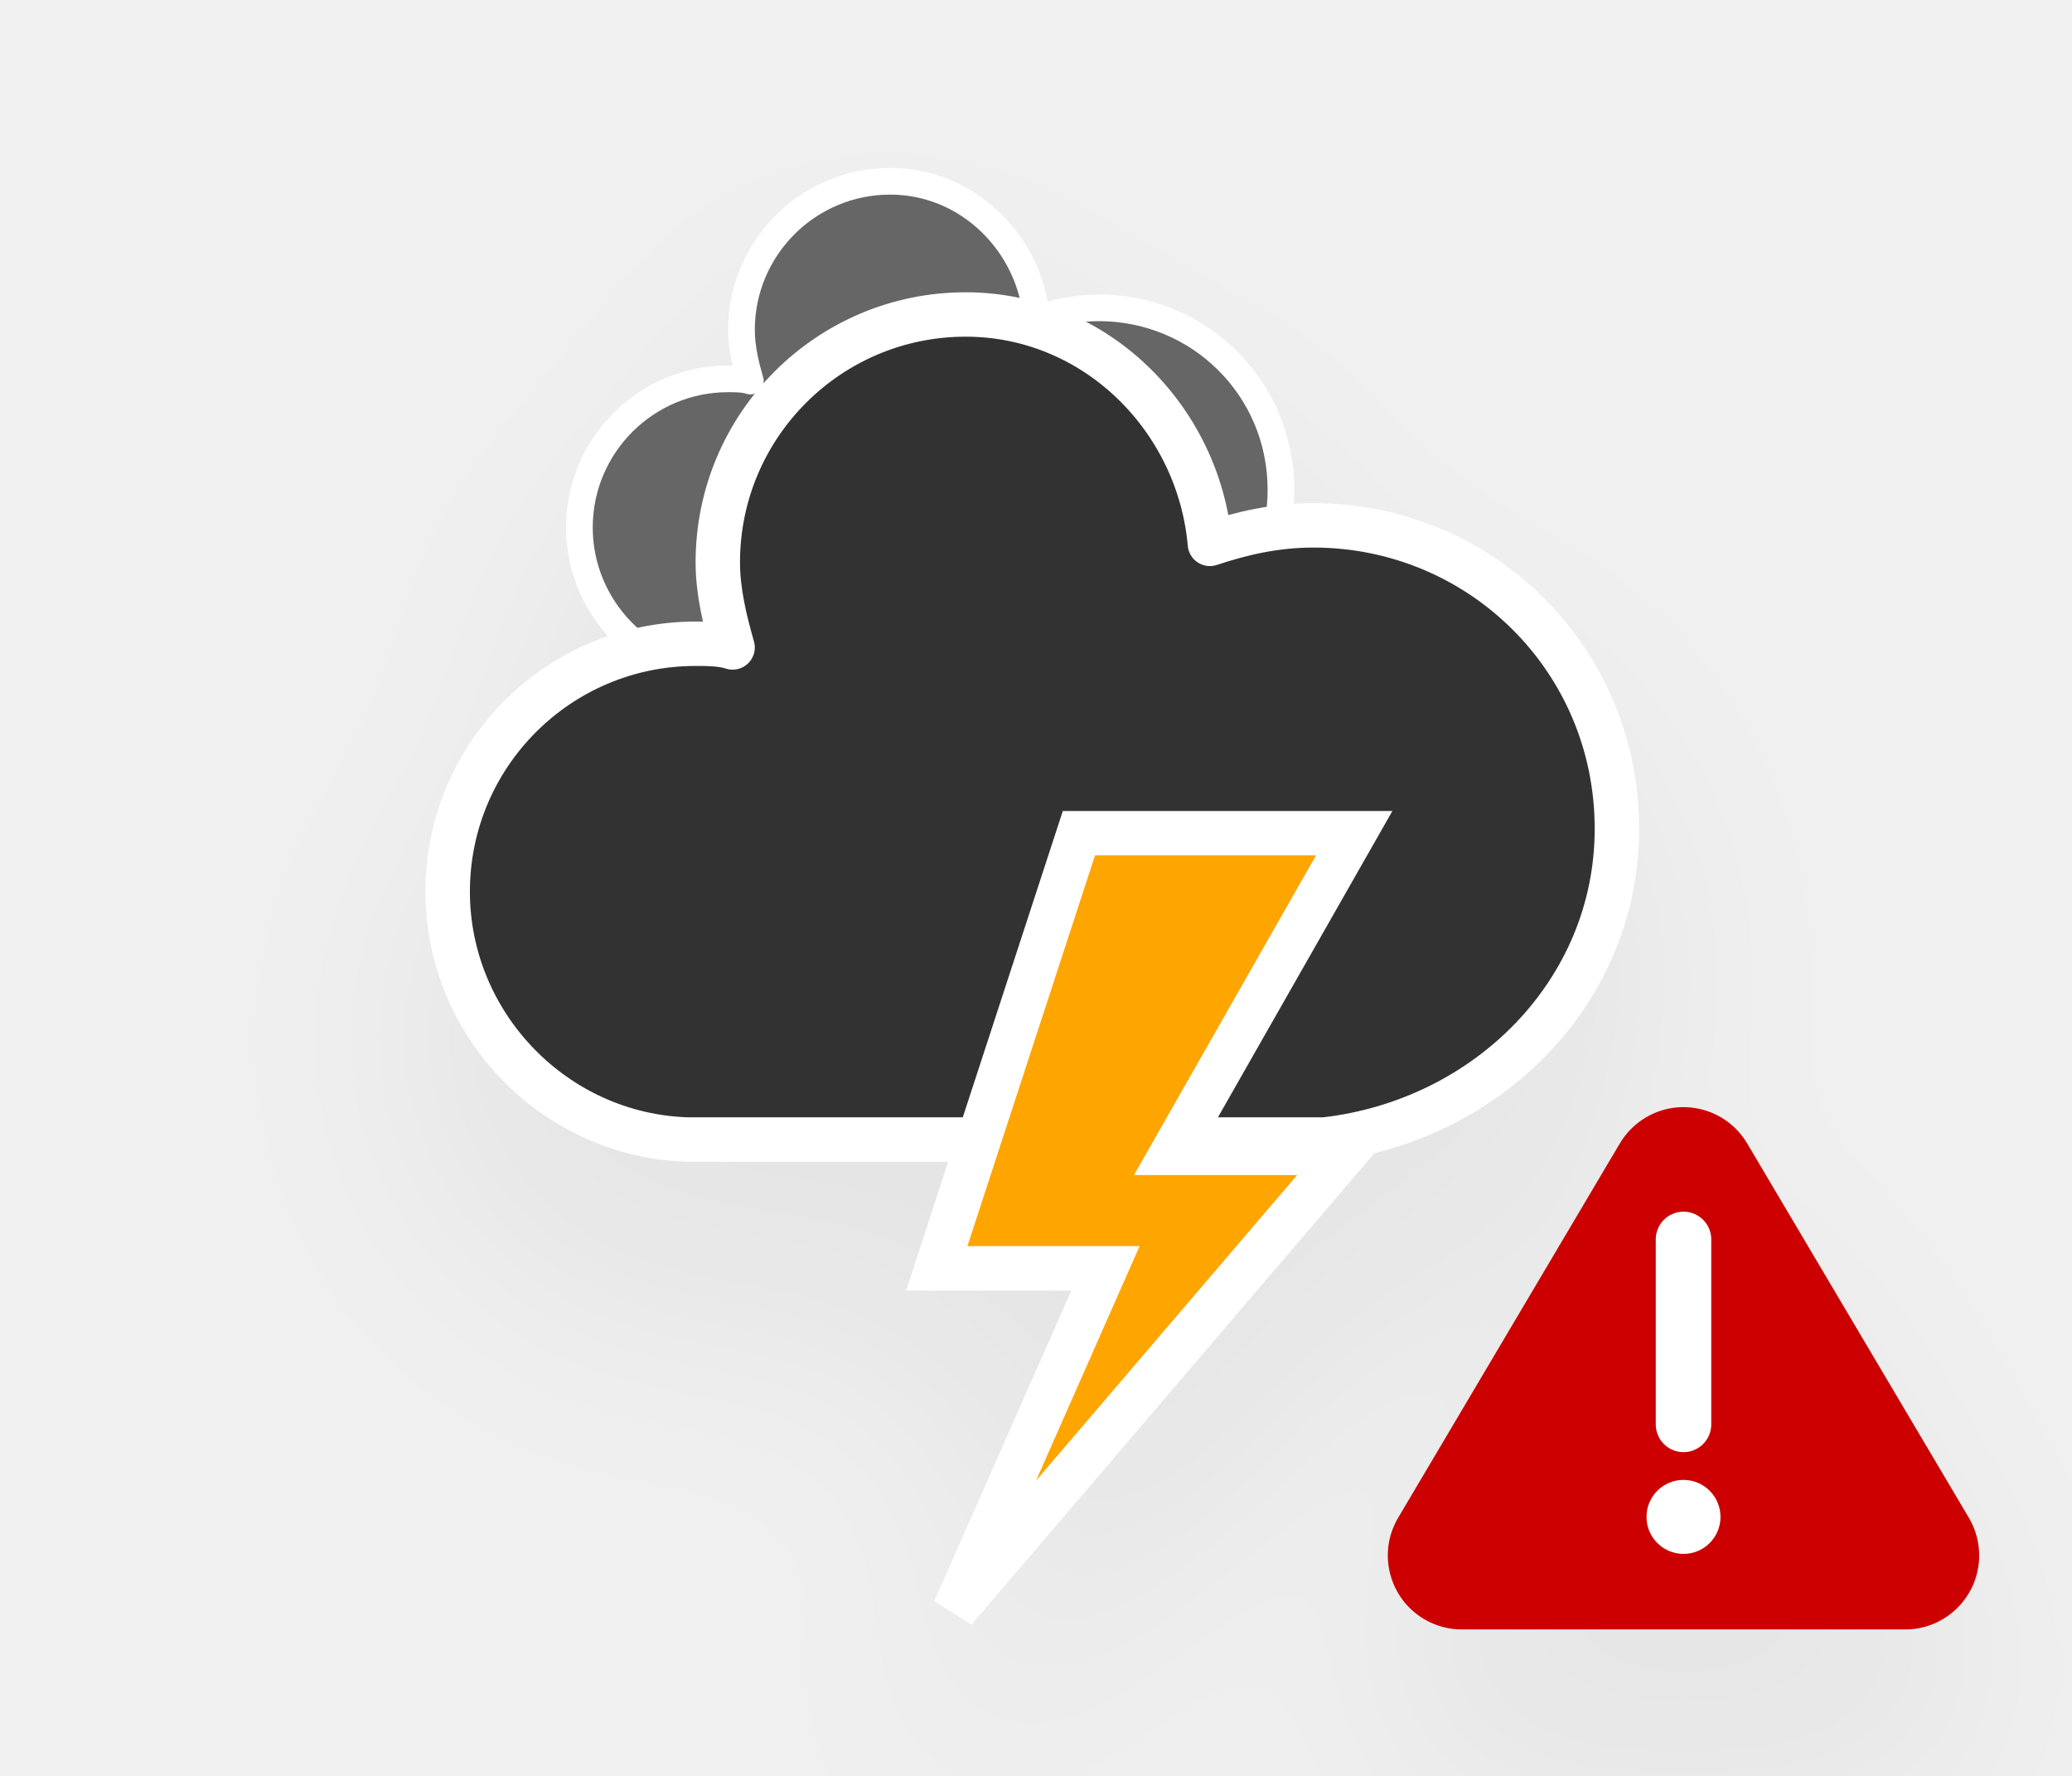
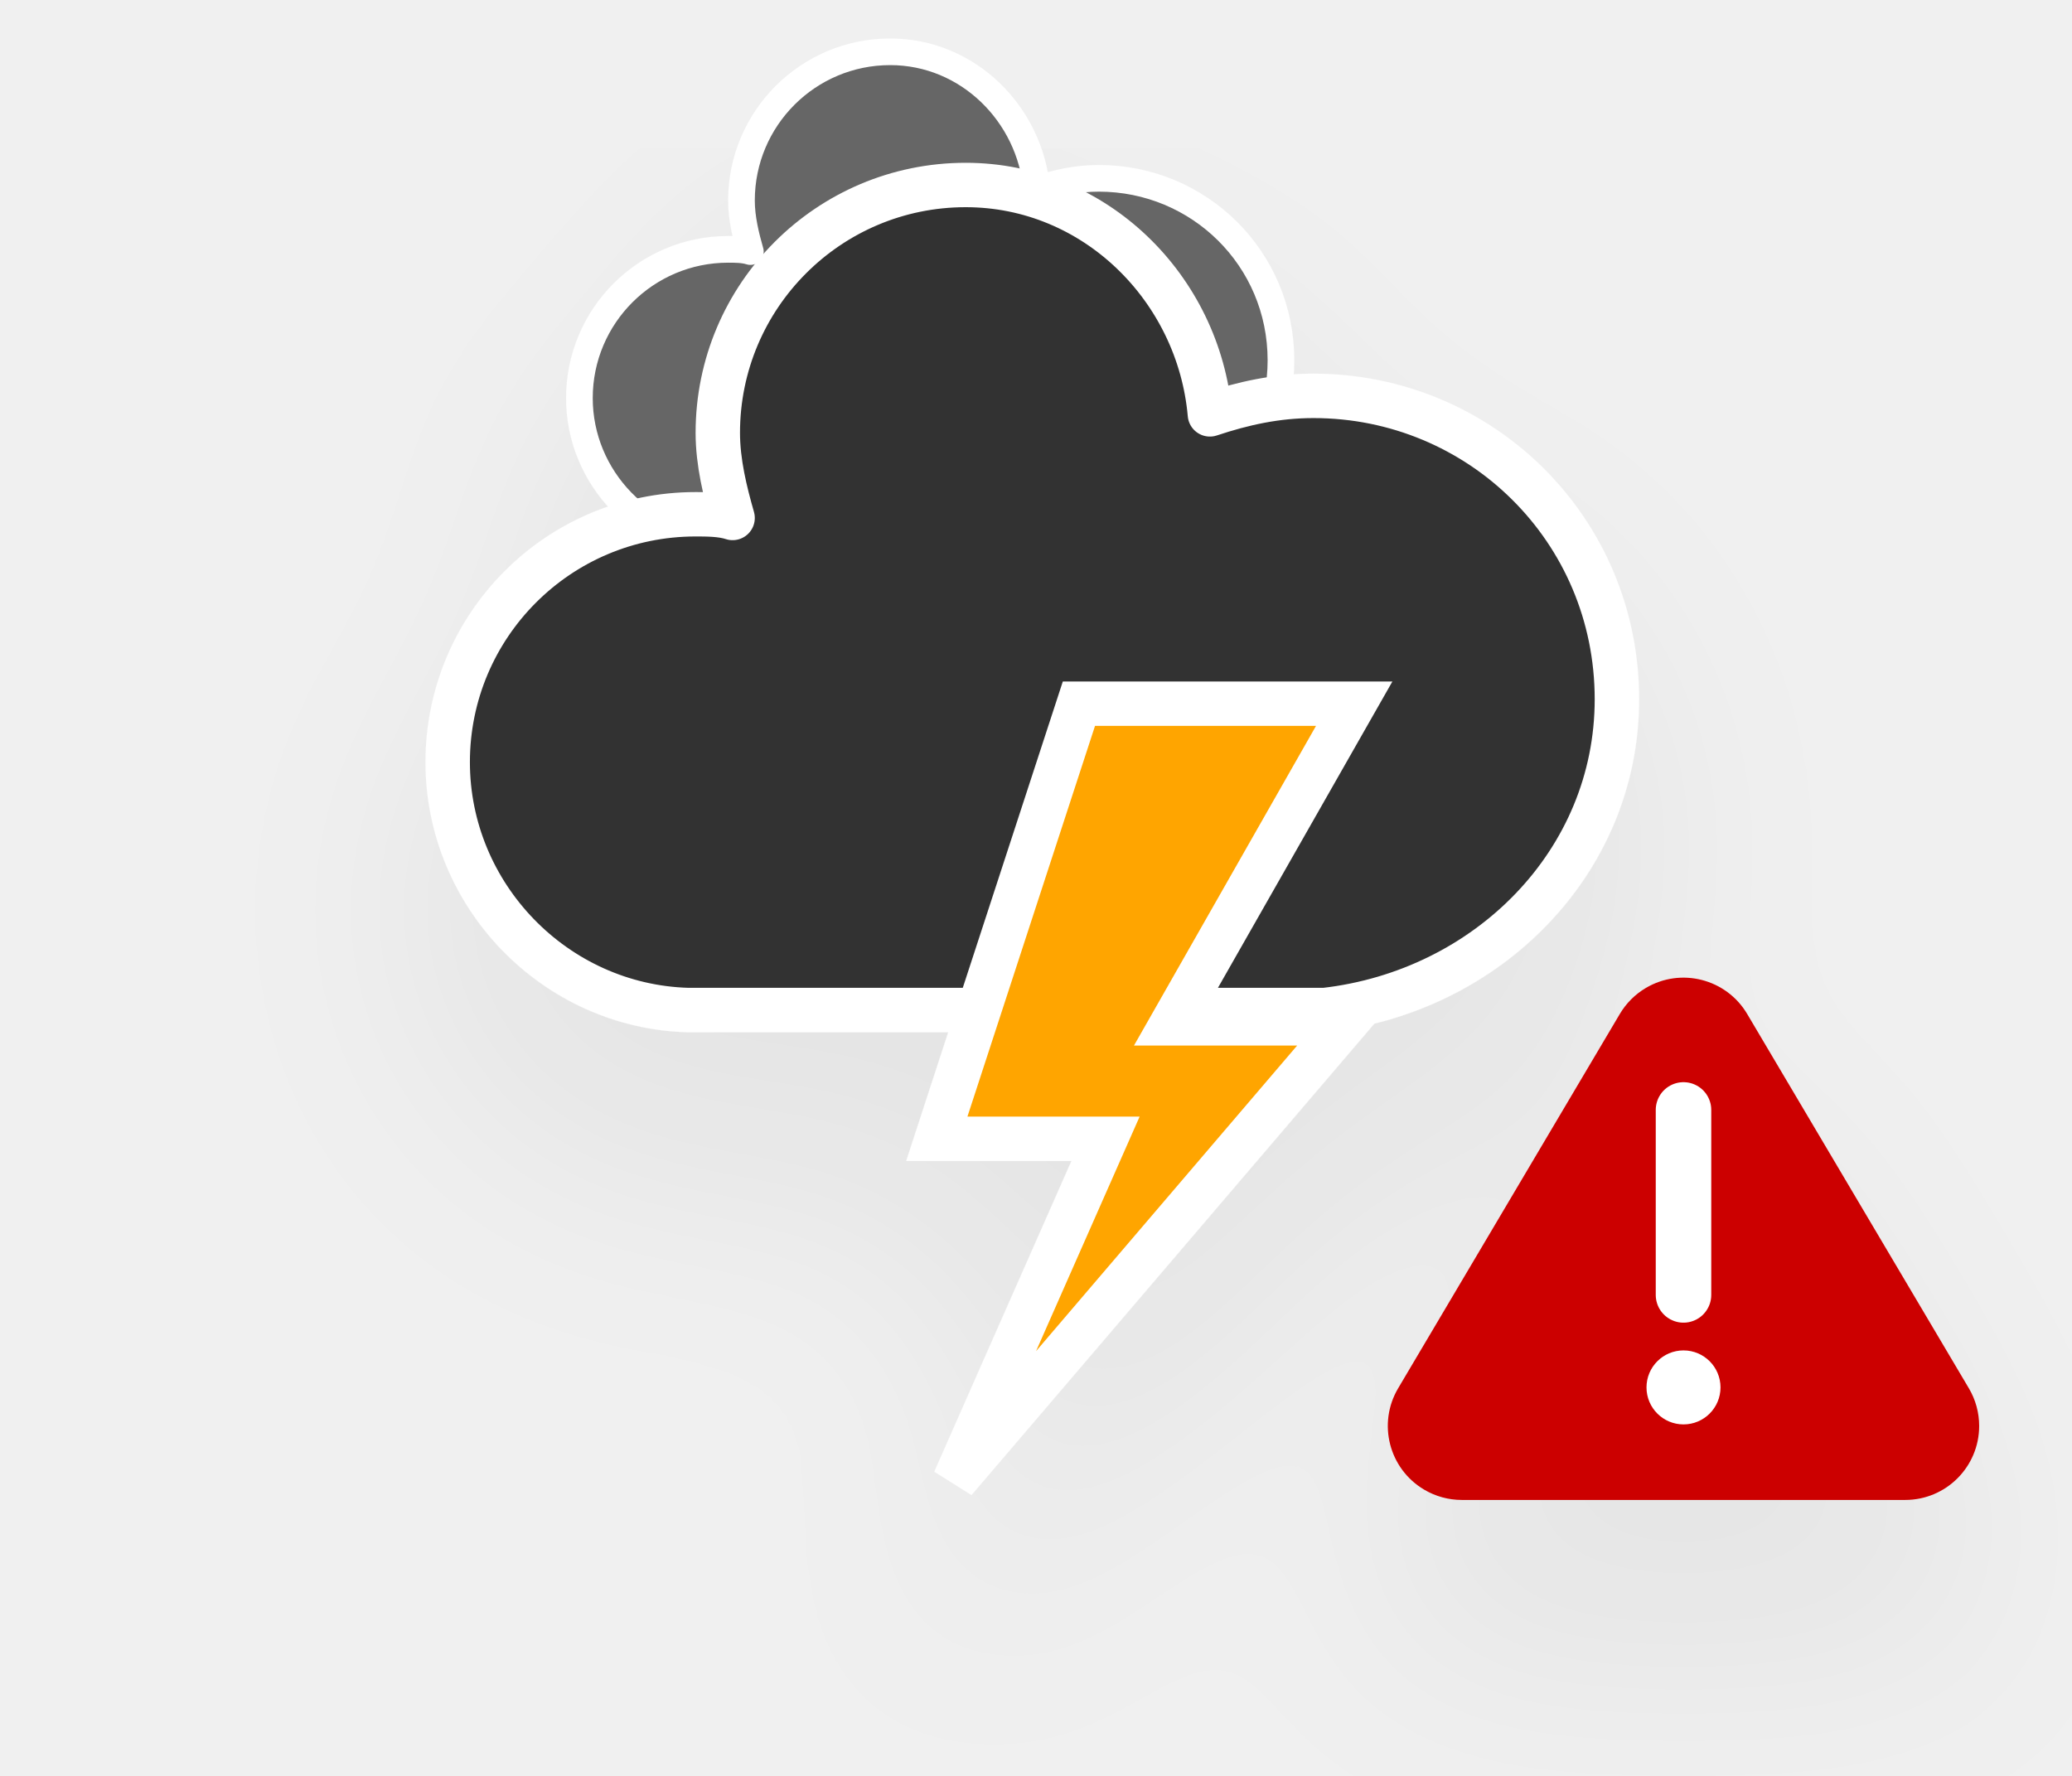
- <svg xmlns="http://www.w3.org/2000/svg" width="56" height="48" version="1.1">
+ <svg xmlns="http://www.w3.org/2000/svg" viewBox="0 3.5 56 48" width="56" height="48" version="1.1">
  <defs>
    <filter id="blur" x="-.176" y="-.196" width="1.338" height="1.496">
      <feGaussianBlur in="SourceAlpha" stdDeviation="3" />
      <feOffset dx="0" dy="4" result="offsetblur" />
      <feComponentTransfer>
        <feFuncA slope="0.05" type="linear" />
      </feComponentTransfer>
      <feMerge>
        <feMergeNode />
        <feMergeNode in="SourceGraphic" />
      </feMerge>
    </filter>
    <style type="text/css">
            
            /*
** CLOUDS
*/
            @keyframes am-weather-cloud-3 {
                0% {
                    -webkit-transform: translate(-5px, 0px);
                    -moz-transform: translate(-5px, 0px);
                    -ms-transform: translate(-5px, 0px);
                    transform: translate(-5px, 0px);
                }

                50% {
                    -webkit-transform: translate(10px, 0px);
                    -moz-transform: translate(10px, 0px);
                    -ms-transform: translate(10px, 0px);
                    transform: translate(10px, 0px);
                }

                100% {
                    -webkit-transform: translate(-5px, 0px);
                    -moz-transform: translate(-5px, 0px);
                    -ms-transform: translate(-5px, 0px);
                    transform: translate(-5px, 0px);
                }
            }

            .am-weather-cloud-3 {
                -webkit-animation-name: am-weather-cloud-3;
                -moz-animation-name: am-weather-cloud-3;
                animation-name: am-weather-cloud-3;
                -webkit-animation-duration: 7s;
                -moz-animation-duration: 7s;
                animation-duration: 7s;
                -webkit-animation-timing-function: linear;
                -moz-animation-timing-function: linear;
                animation-timing-function: linear;
                -webkit-animation-iteration-count: infinite;
                -moz-animation-iteration-count: infinite;
                animation-iteration-count: infinite;
            }

            @keyframes am-weather-cloud-1 {
                0% {
                    -webkit-transform: translate(0px, 0px);
                    -moz-transform: translate(0px, 0px);
                    -ms-transform: translate(0px, 0px);
                    transform: translate(0px, 0px);
                }

                50% {
                    -webkit-transform: translate(2px, 0px);
                    -moz-transform: translate(2px, 0px);
                    -ms-transform: translate(2px, 0px);
                    transform: translate(2px, 0px);
                }

                100% {
                    -webkit-transform: translate(0px, 0px);
                    -moz-transform: translate(0px, 0px);
                    -ms-transform: translate(0px, 0px);
                    transform: translate(0px, 0px);
                }
            }

            .am-weather-cloud-1 {
                -webkit-animation-name: am-weather-cloud-1;
                -moz-animation-name: am-weather-cloud-1;
                animation-name: am-weather-cloud-1;
                -webkit-animation-duration: 3s;
                -moz-animation-duration: 3s;
                animation-duration: 3s;
                -webkit-animation-timing-function: linear;
                -moz-animation-timing-function: linear;
                animation-timing-function: linear;
                -webkit-animation-iteration-count: infinite;
                -moz-animation-iteration-count: infinite;
                animation-iteration-count: infinite;
            }

            /*
** STROKE
*/

            @keyframes am-weather-stroke {
                0% {
                    -webkit-transform: translate(0.0px, 0.0px);
                    -moz-transform: translate(0.0px, 0.0px);
                    -ms-transform: translate(0.0px, 0.0px);
                    transform: translate(0.0px, 0.0px);
                }

                2% {
                    -webkit-transform: translate(0.3px, 0.0px);
                    -moz-transform: translate(0.3px, 0.0px);
                    -ms-transform: translate(0.3px, 0.0px);
                    transform: translate(0.3px, 0.0px);
                }

                4% {
                    -webkit-transform: translate(0.0px, 0.0px);
                    -moz-transform: translate(0.0px, 0.0px);
                    -ms-transform: translate(0.0px, 0.0px);
                    transform: translate(0.0px, 0.0px);
                }

                6% {
                    -webkit-transform: translate(0.5px, 0.4px);
                    -moz-transform: translate(0.5px, 0.4px);
                    -ms-transform: translate(0.5px, 0.4px);
                    transform: translate(0.5px, 0.4px);
                }

                8% {
                    -webkit-transform: translate(0.0px, 0.0px);
                    -moz-transform: translate(0.0px, 0.0px);
                    -ms-transform: translate(0.0px, 0.0px);
                    transform: translate(0.0px, 0.0px);
                }

                10% {
                    -webkit-transform: translate(0.3px, 0.0px);
                    -moz-transform: translate(0.3px, 0.0px);
                    -ms-transform: translate(0.3px, 0.0px);
                    transform: translate(0.3px, 0.0px);
                }

                12% {
                    -webkit-transform: translate(0.0px, 0.0px);
                    -moz-transform: translate(0.0px, 0.0px);
                    -ms-transform: translate(0.0px, 0.0px);
                    transform: translate(0.0px, 0.0px);
                }

                14% {
                    -webkit-transform: translate(0.3px, 0.0px);
                    -moz-transform: translate(0.3px, 0.0px);
                    -ms-transform: translate(0.3px, 0.0px);
                    transform: translate(0.3px, 0.0px);
                }

                16% {
                    -webkit-transform: translate(0.0px, 0.0px);
                    -moz-transform: translate(0.0px, 0.0px);
                    -ms-transform: translate(0.0px, 0.0px);
                    transform: translate(0.0px, 0.0px);
                }

                18% {
                    -webkit-transform: translate(0.3px, 0.0px);
                    -moz-transform: translate(0.3px, 0.0px);
                    -ms-transform: translate(0.3px, 0.0px);
                    transform: translate(0.3px, 0.0px);
                }

                20% {
                    -webkit-transform: translate(0.0px, 0.0px);
                    -moz-transform: translate(0.0px, 0.0px);
                    -ms-transform: translate(0.0px, 0.0px);
                    transform: translate(0.0px, 0.0px);
                }

                22% {
                    -webkit-transform: translate(1px, 0.0px);
                    -moz-transform: translate(1px, 0.0px);
                    -ms-transform: translate(1px, 0.0px);
                    transform: translate(1px, 0.0px);
                }

                24% {
                    -webkit-transform: translate(0.0px, 0.0px);
                    -moz-transform: translate(0.0px, 0.0px);
                    -ms-transform: translate(0.0px, 0.0px);
                    transform: translate(0.0px, 0.0px);
                }

                26% {
                    -webkit-transform: translate(-1px, 0.0px);
                    -moz-transform: translate(-1px, 0.0px);
                    -ms-transform: translate(-1px, 0.0px);
                    transform: translate(-1px, 0.0px);
                }

                28% {
                    -webkit-transform: translate(0.0px, 0.0px);
                    -moz-transform: translate(0.0px, 0.0px);
                    -ms-transform: translate(0.0px, 0.0px);
                    transform: translate(0.0px, 0.0px);
                }

                40% {
                    fill: orange;
                    -webkit-transform: translate(0.0px, 0.0px);
                    -moz-transform: translate(0.0px, 0.0px);
                    -ms-transform: translate(0.0px, 0.0px);
                    transform: translate(0.0px, 0.0px);
                }

                65% {
                    fill: white;
                    -webkit-transform: translate(-1px, 5.0px);
                    -moz-transform: translate(-1px, 5.0px);
                    -ms-transform: translate(-1px, 5.0px);
                    transform: translate(-1px, 5.0px);
                }

                61% {
                    fill: orange;
                }

                100% {
                    -webkit-transform: translate(0.0px, 0.0px);
                    -moz-transform: translate(0.0px, 0.0px);
                    -ms-transform: translate(0.0px, 0.0px);
                    transform: translate(0.0px, 0.0px);
                }
            }

            .am-weather-stroke {
                -webkit-animation-name: am-weather-stroke;
                -moz-animation-name: am-weather-stroke;
                animation-name: am-weather-stroke;
                -webkit-animation-duration: 1.11s;
                -moz-animation-duration: 1.11s;
                animation-duration: 1.11s;
                -webkit-animation-timing-function: linear;
                -moz-animation-timing-function: linear;
                animation-timing-function: linear;
                -webkit-animation-iteration-count: infinite;
                -moz-animation-iteration-count: infinite;
                animation-iteration-count: infinite;
            }

            @keyframes error {
                0% {
                    fill: #cc0000;
                }

                50% {
                    fill: #ff0000;
                }

                100% {
                    fill: #cc0000;
                }
            }

            #Shape {
                -webkit-animation-name: error;
                -moz-animation-name: error;
                animation-name: error;
                -webkit-animation-duration: 1s;
                -moz-animation-duration: 1s;
                animation-duration: 1s;
                -webkit-animation-timing-function: linear;
                -moz-animation-timing-function: linear;
                animation-timing-function: linear;
                -webkit-animation-iteration-count: infinite;
                -moz-animation-iteration-count: infinite;
                animation-iteration-count: infinite;
            }
            
        </style>
  </defs>
  <g transform="translate(16,-2)" filter="url(#blur)">
    <g class="am-weather-cloud-1" style="-moz-animation-duration:7s;-moz-animation-iteration-count:infinite;-moz-animation-name:am-weather-cloud-1;-moz-animation-timing-function:linear;-webkit-animation-duration:7s;-webkit-animation-iteration-count:infinite;-webkit-animation-name:am-weather-cloud-1;-webkit-animation-timing-function:linear">
      <path transform="matrix(.6 0 0 .6 -10 -6)" d="m47.7 35.4c0-4.6-3.7-8.2-8.2-8.2-1 0-1.9 0.2-2.8 0.5-0.3-3.4-3.1-6.2-6.6-6.2-3.7 0-6.7 3-6.7 6.7 0 0.8 0.2 1.6 0.4 2.3-0.3-0.1-0.7-0.1-1-0.1-3.7 0-6.7 3-6.7 6.7 0 3.6 2.9 6.6 6.5 6.7h17.2c4.4-0.5 7.9-4 7.9-8.4z" fill="#666" stroke="#fff" stroke-linejoin="round" stroke-width="1.2" />
    </g>
    <g class="am-weather-cloud-3">
      <path transform="translate(-20,-11)" d="m47.7 35.4c0-4.6-3.7-8.2-8.2-8.2-1 0-1.9 0.2-2.8 0.5-0.3-3.4-3.1-6.2-6.6-6.2-3.7 0-6.7 3-6.7 6.7 0 0.8 0.2 1.6 0.4 2.3-0.3-0.1-0.7-0.1-1-0.1-3.7 0-6.7 3-6.7 6.7 0 3.6 2.9 6.6 6.5 6.7h17.2c4.4-0.5 7.9-4 7.9-8.4z" fill="#333" stroke="#fff" stroke-linejoin="round" stroke-width="1.2" />
    </g>
    <g transform="matrix(1.2,0,0,1.2,-4,28)">
      <polygon class="am-weather-stroke" points="11.1 6.9 14.3 -2.9 20.5 -2.9 16.4 4.3 20.3 4.3 11.5 14.6 14.9 6.9" fill="#ffa500" stroke="#fff" style="-moz-animation-duration:1.11s;-moz-animation-iteration-count:infinite;-moz-animation-name:am-weather-stroke;-moz-animation-timing-function:linear;-webkit-animation-duration:1.11s;-webkit-animation-iteration-count:infinite;-webkit-animation-name:am-weather-stroke;-webkit-animation-timing-function:linear" />
    </g>
    <g class="warning" transform="translate(20,30)">
      <path d="m7.779 2.906-5.991 10.117c-0.563 0.95-0.249 2.177 0.702 2.74 0.309 0.183 0.661 0.279 1.019 0.279h11.982c1.105 0 2-0.895 2-2 0-0.359-0.096-0.711-0.279-1.019l-5.991-10.117c-0.563-0.95-1.79-1.265-2.74-0.702-0.289 0.171-0.531 0.413-0.702 0.702z" fill="#c00" />
      <path d="m9.5 10.5v-5" stroke="#fff" stroke-linecap="round" stroke-width="1.5" />
      <circle cx="9.5" cy="13" r="1" fill="#fff" />
    </g>
  </g>
</svg>
